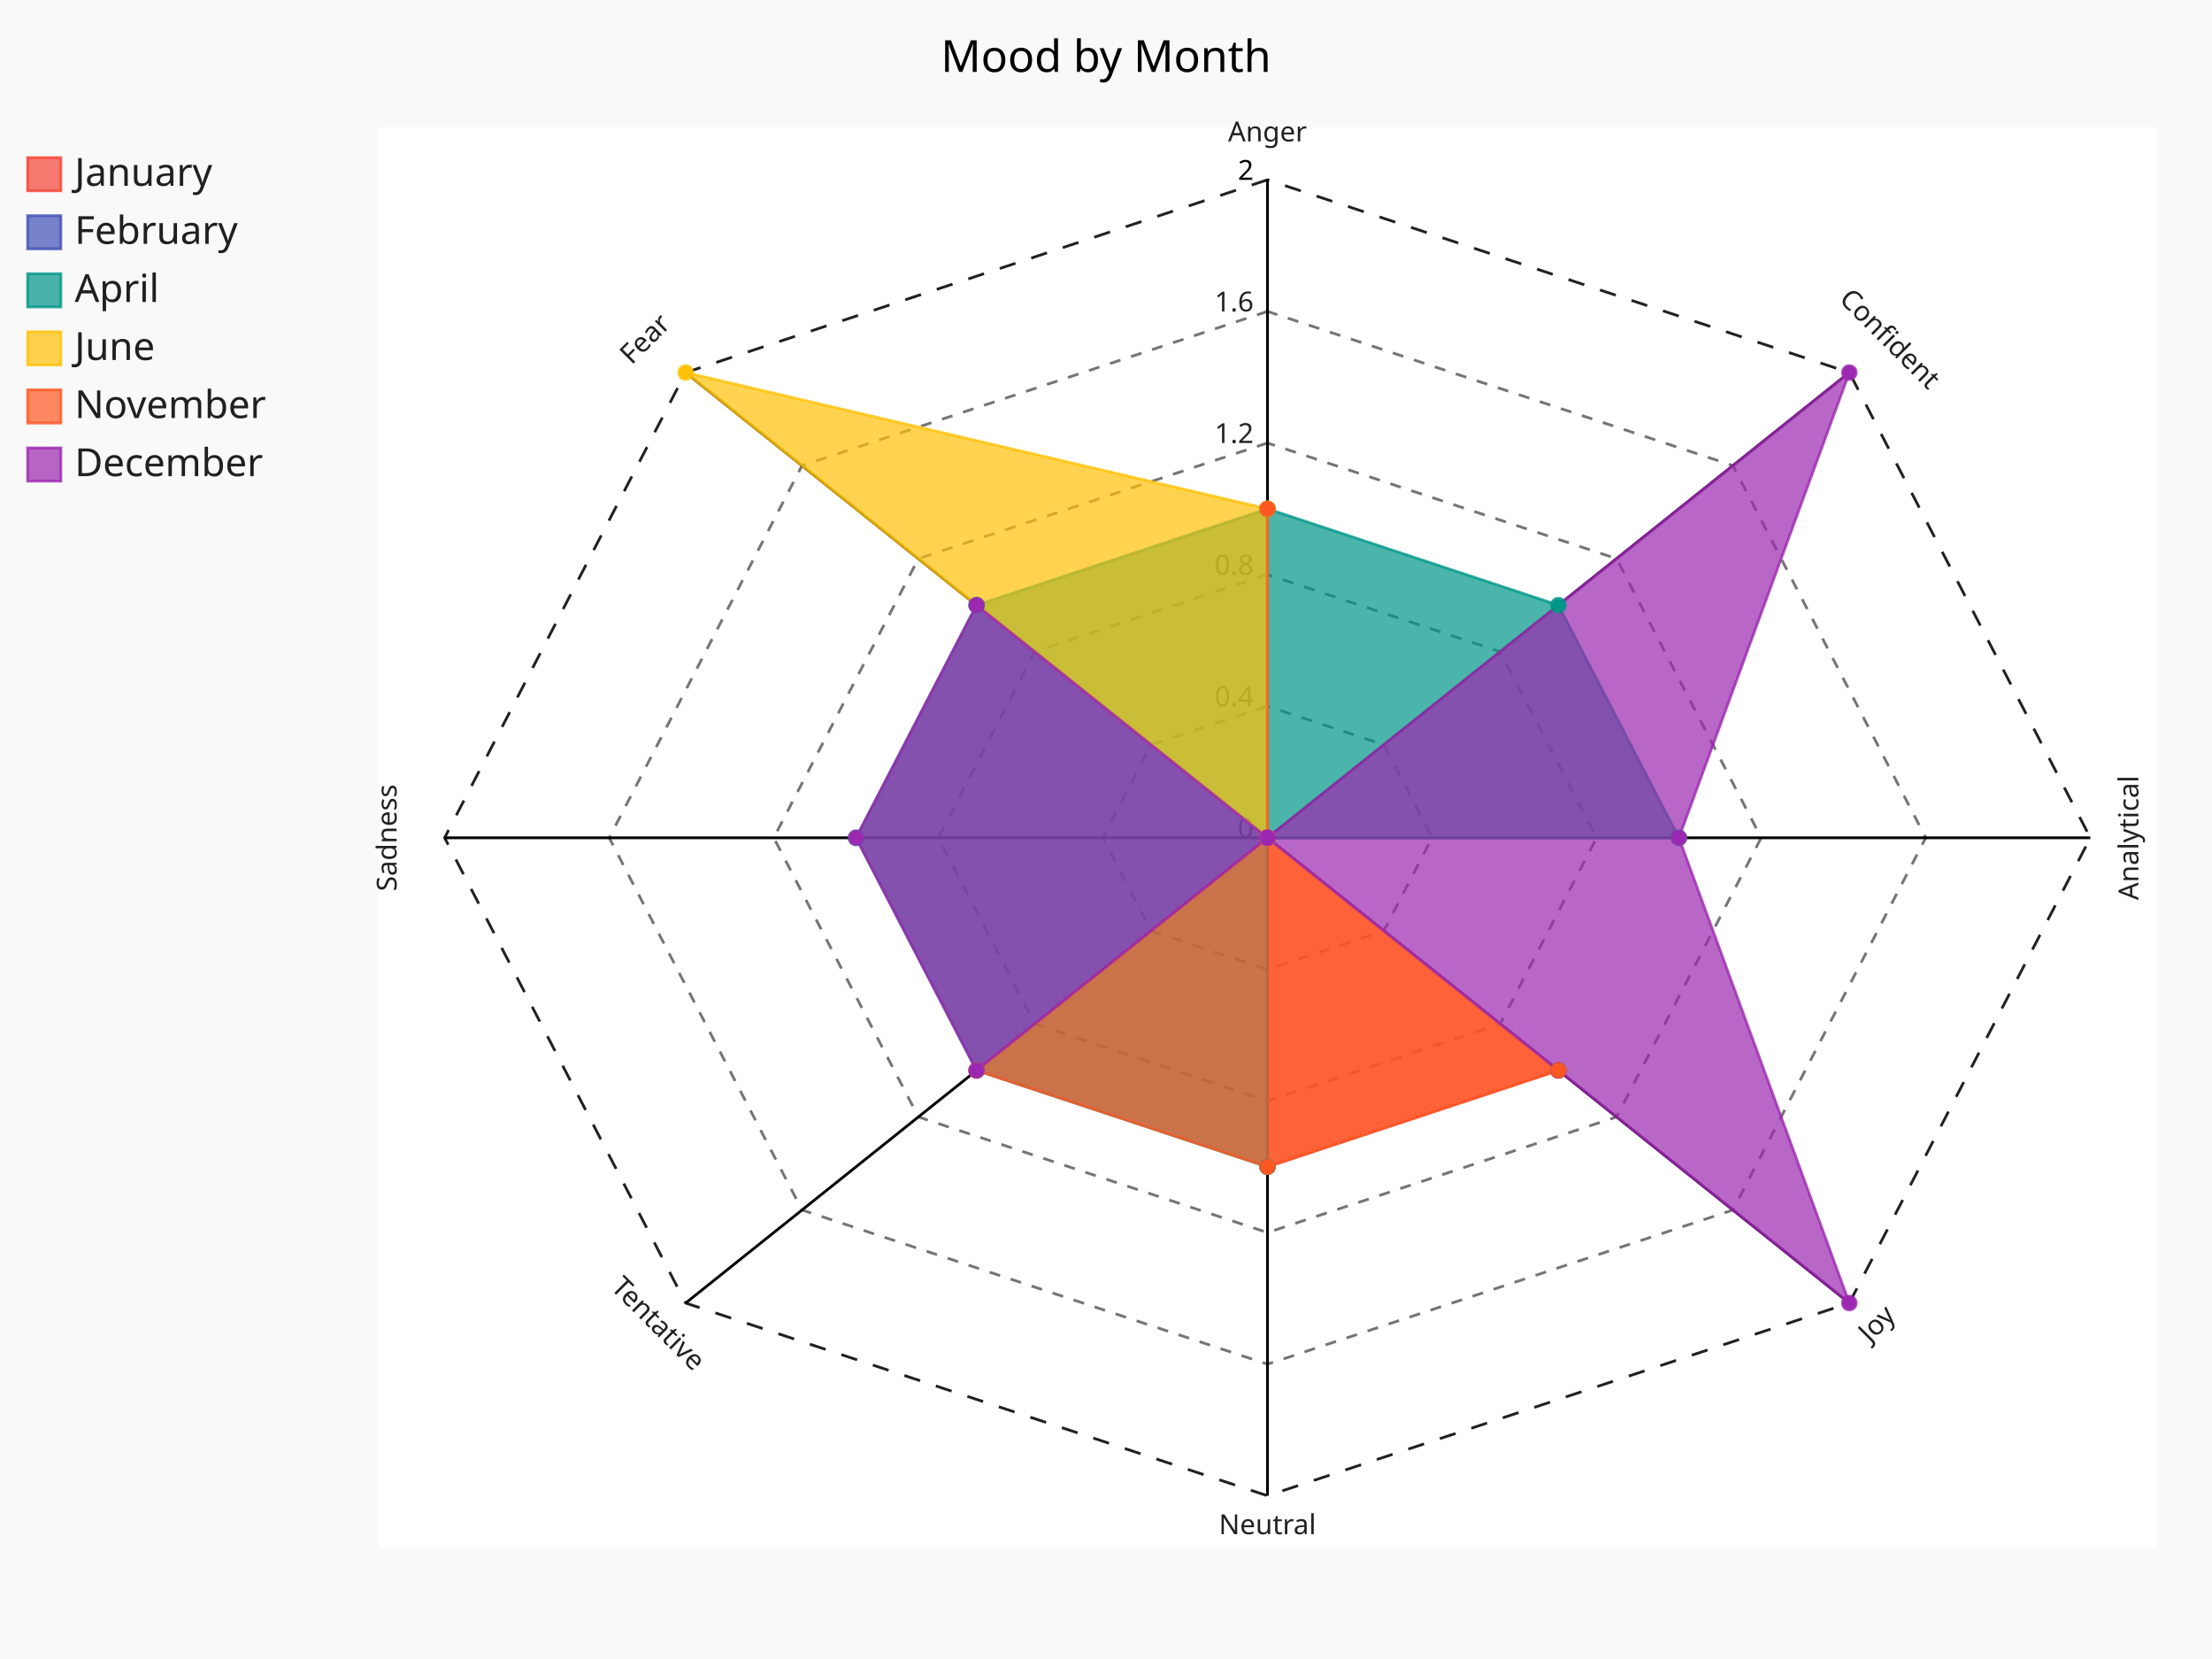
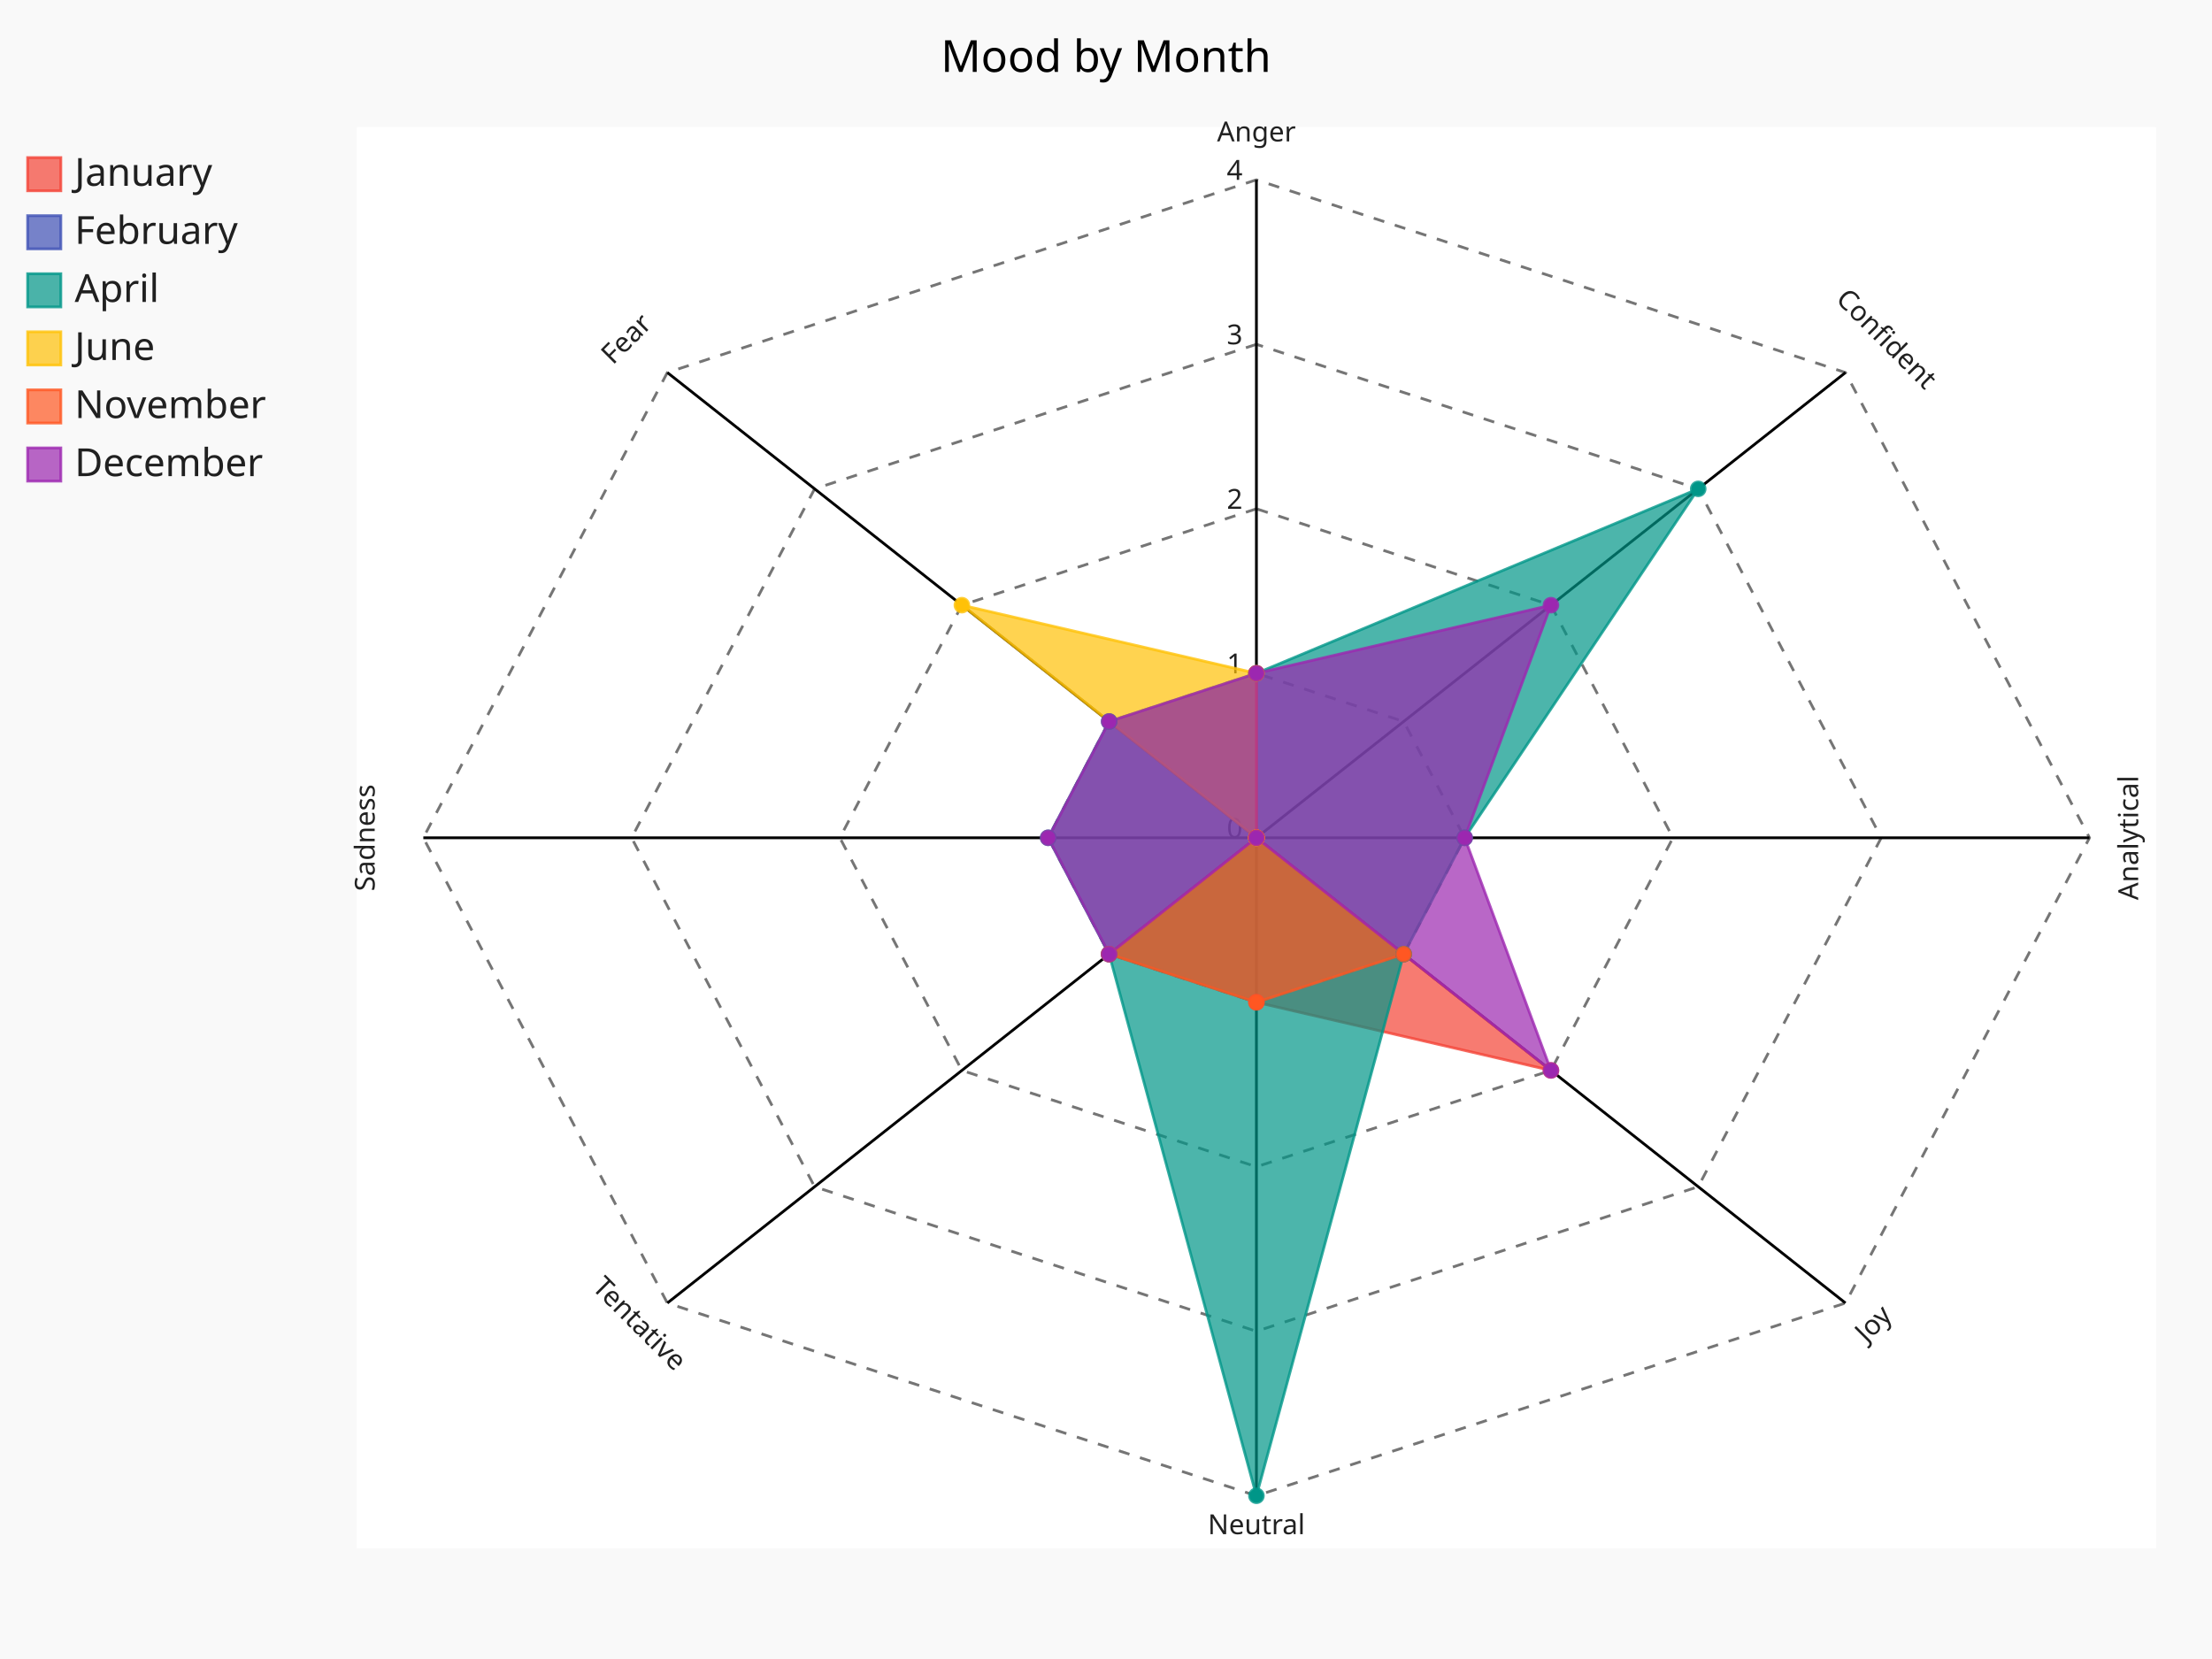
- <svg xmlns="http://www.w3.org/2000/svg" class="pygal-chart" id="chart-c76290f5-1d13-4cca-9b65-c8f0446e092b" viewBox="0 0 800 600">
+ <svg xmlns="http://www.w3.org/2000/svg" class="pygal-chart" id="chart-17ba0d86-9c27-4725-b83d-a4967a7018a6" viewBox="0 0 800 600">
  <defs>
-     <style type="text/css">#chart-c76290f5-1d13-4cca-9b65-c8f0446e092b{-webkit-user-select:none;-webkit-font-smoothing:antialiased;font-family:Raleway}#chart-c76290f5-1d13-4cca-9b65-c8f0446e092b .title{font-family:Raleway;font-size:16px}#chart-c76290f5-1d13-4cca-9b65-c8f0446e092b .legends .legend text{font-family:Raleway;font-size:14px}#chart-c76290f5-1d13-4cca-9b65-c8f0446e092b .axis text{font-family:Raleway;font-size:10px}#chart-c76290f5-1d13-4cca-9b65-c8f0446e092b .axis text.major{font-family:Raleway;font-size:10px}#chart-c76290f5-1d13-4cca-9b65-c8f0446e092b .text-overlay text.value{font-family:Raleway;font-size:16px}#chart-c76290f5-1d13-4cca-9b65-c8f0446e092b .text-overlay text.label{font-family:Raleway;font-size:10px}#chart-c76290f5-1d13-4cca-9b65-c8f0446e092b .tooltip{font-family:Raleway;font-size:14px}#chart-c76290f5-1d13-4cca-9b65-c8f0446e092b text.no_data{font-family:Raleway;font-size:64px}
- #chart-c76290f5-1d13-4cca-9b65-c8f0446e092b{background-color:rgba(249,249,249,1)}#chart-c76290f5-1d13-4cca-9b65-c8f0446e092b path,#chart-c76290f5-1d13-4cca-9b65-c8f0446e092b line,#chart-c76290f5-1d13-4cca-9b65-c8f0446e092b rect,#chart-c76290f5-1d13-4cca-9b65-c8f0446e092b circle{-webkit-transition:150ms;-moz-transition:150ms;transition:150ms}#chart-c76290f5-1d13-4cca-9b65-c8f0446e092b .graph &gt; .background{fill:rgba(249,249,249,1)}#chart-c76290f5-1d13-4cca-9b65-c8f0446e092b .plot &gt; .background{fill:rgba(255,255,255,1)}#chart-c76290f5-1d13-4cca-9b65-c8f0446e092b .graph{fill:rgba(0,0,0,.87)}#chart-c76290f5-1d13-4cca-9b65-c8f0446e092b text.no_data{fill:rgba(0,0,0,1)}#chart-c76290f5-1d13-4cca-9b65-c8f0446e092b .title{fill:rgba(0,0,0,1)}#chart-c76290f5-1d13-4cca-9b65-c8f0446e092b .legends .legend text{fill:rgba(0,0,0,.87)}#chart-c76290f5-1d13-4cca-9b65-c8f0446e092b .legends .legend:hover text{fill:rgba(0,0,0,1)}#chart-c76290f5-1d13-4cca-9b65-c8f0446e092b .axis .line{stroke:rgba(0,0,0,1)}#chart-c76290f5-1d13-4cca-9b65-c8f0446e092b .axis .guide.line{stroke:rgba(0,0,0,.54)}#chart-c76290f5-1d13-4cca-9b65-c8f0446e092b .axis .major.line{stroke:rgba(0,0,0,.87)}#chart-c76290f5-1d13-4cca-9b65-c8f0446e092b .axis text.major{fill:rgba(0,0,0,1)}#chart-c76290f5-1d13-4cca-9b65-c8f0446e092b .axis.y .guides:hover .guide.line,#chart-c76290f5-1d13-4cca-9b65-c8f0446e092b .line-graph .axis.x .guides:hover .guide.line,#chart-c76290f5-1d13-4cca-9b65-c8f0446e092b .stackedline-graph .axis.x .guides:hover .guide.line,#chart-c76290f5-1d13-4cca-9b65-c8f0446e092b .xy-graph .axis.x .guides:hover .guide.line{stroke:rgba(0,0,0,1)}#chart-c76290f5-1d13-4cca-9b65-c8f0446e092b .axis .guides:hover text{fill:rgba(0,0,0,1)}#chart-c76290f5-1d13-4cca-9b65-c8f0446e092b .reactive{fill-opacity:.7;stroke-opacity:.8}#chart-c76290f5-1d13-4cca-9b65-c8f0446e092b .ci{stroke:rgba(0,0,0,.87)}#chart-c76290f5-1d13-4cca-9b65-c8f0446e092b .reactive.active,#chart-c76290f5-1d13-4cca-9b65-c8f0446e092b .active .reactive{fill-opacity:.8;stroke-opacity:.9;stroke-width:4}#chart-c76290f5-1d13-4cca-9b65-c8f0446e092b .ci .reactive.active{stroke-width:1.5}#chart-c76290f5-1d13-4cca-9b65-c8f0446e092b .series text{fill:rgba(0,0,0,1)}#chart-c76290f5-1d13-4cca-9b65-c8f0446e092b .tooltip rect{fill:rgba(255,255,255,1);stroke:rgba(0,0,0,1);-webkit-transition:opacity 150ms;-moz-transition:opacity 150ms;transition:opacity 150ms}#chart-c76290f5-1d13-4cca-9b65-c8f0446e092b .tooltip .label{fill:rgba(0,0,0,.87)}#chart-c76290f5-1d13-4cca-9b65-c8f0446e092b .tooltip .label{fill:rgba(0,0,0,.87)}#chart-c76290f5-1d13-4cca-9b65-c8f0446e092b .tooltip .legend{font-size:.8em;fill:rgba(0,0,0,.54)}#chart-c76290f5-1d13-4cca-9b65-c8f0446e092b .tooltip .x_label{font-size:.6em;fill:rgba(0,0,0,1)}#chart-c76290f5-1d13-4cca-9b65-c8f0446e092b .tooltip .xlink{font-size:.5em;text-decoration:underline}#chart-c76290f5-1d13-4cca-9b65-c8f0446e092b .tooltip .value{font-size:1.5em}#chart-c76290f5-1d13-4cca-9b65-c8f0446e092b .bound{font-size:.5em}#chart-c76290f5-1d13-4cca-9b65-c8f0446e092b .max-value{font-size:.75em;fill:rgba(0,0,0,.54)}#chart-c76290f5-1d13-4cca-9b65-c8f0446e092b .map-element{fill:rgba(255,255,255,1);stroke:rgba(0,0,0,.54) !important}#chart-c76290f5-1d13-4cca-9b65-c8f0446e092b .map-element .reactive{fill-opacity:inherit;stroke-opacity:inherit}#chart-c76290f5-1d13-4cca-9b65-c8f0446e092b .color-0,#chart-c76290f5-1d13-4cca-9b65-c8f0446e092b .color-0 a:visited{stroke:#F44336;fill:#F44336}#chart-c76290f5-1d13-4cca-9b65-c8f0446e092b .color-1,#chart-c76290f5-1d13-4cca-9b65-c8f0446e092b .color-1 a:visited{stroke:#3F51B5;fill:#3F51B5}#chart-c76290f5-1d13-4cca-9b65-c8f0446e092b .color-2,#chart-c76290f5-1d13-4cca-9b65-c8f0446e092b .color-2 a:visited{stroke:#009688;fill:#009688}#chart-c76290f5-1d13-4cca-9b65-c8f0446e092b .color-3,#chart-c76290f5-1d13-4cca-9b65-c8f0446e092b .color-3 a:visited{stroke:#FFC107;fill:#FFC107}#chart-c76290f5-1d13-4cca-9b65-c8f0446e092b .color-4,#chart-c76290f5-1d13-4cca-9b65-c8f0446e092b .color-4 a:visited{stroke:#FF5722;fill:#FF5722}#chart-c76290f5-1d13-4cca-9b65-c8f0446e092b .color-5,#chart-c76290f5-1d13-4cca-9b65-c8f0446e092b .color-5 a:visited{stroke:#9C27B0;fill:#9C27B0}#chart-c76290f5-1d13-4cca-9b65-c8f0446e092b .text-overlay .color-0 text{fill:black}#chart-c76290f5-1d13-4cca-9b65-c8f0446e092b .text-overlay .color-1 text{fill:black}#chart-c76290f5-1d13-4cca-9b65-c8f0446e092b .text-overlay .color-2 text{fill:black}#chart-c76290f5-1d13-4cca-9b65-c8f0446e092b .text-overlay .color-3 text{fill:black}#chart-c76290f5-1d13-4cca-9b65-c8f0446e092b .text-overlay .color-4 text{fill:black}#chart-c76290f5-1d13-4cca-9b65-c8f0446e092b .text-overlay .color-5 text{fill:black}
- #chart-c76290f5-1d13-4cca-9b65-c8f0446e092b text.no_data{text-anchor:middle}#chart-c76290f5-1d13-4cca-9b65-c8f0446e092b .guide.line{fill:none}#chart-c76290f5-1d13-4cca-9b65-c8f0446e092b .centered{text-anchor:middle}#chart-c76290f5-1d13-4cca-9b65-c8f0446e092b .title{text-anchor:middle}#chart-c76290f5-1d13-4cca-9b65-c8f0446e092b .legends .legend text{fill-opacity:1}#chart-c76290f5-1d13-4cca-9b65-c8f0446e092b .axis.x text{text-anchor:middle}#chart-c76290f5-1d13-4cca-9b65-c8f0446e092b .axis.x:not(.web) text[transform]{text-anchor:start}#chart-c76290f5-1d13-4cca-9b65-c8f0446e092b .axis.x:not(.web) text[transform].backwards{text-anchor:end}#chart-c76290f5-1d13-4cca-9b65-c8f0446e092b .axis.y text{text-anchor:end}#chart-c76290f5-1d13-4cca-9b65-c8f0446e092b .axis.y text[transform].backwards{text-anchor:start}#chart-c76290f5-1d13-4cca-9b65-c8f0446e092b .axis.y2 text{text-anchor:start}#chart-c76290f5-1d13-4cca-9b65-c8f0446e092b .axis.y2 text[transform].backwards{text-anchor:end}#chart-c76290f5-1d13-4cca-9b65-c8f0446e092b .axis .guide.line{stroke-dasharray:4,4}#chart-c76290f5-1d13-4cca-9b65-c8f0446e092b .axis .major.guide.line{stroke-dasharray:6,6}#chart-c76290f5-1d13-4cca-9b65-c8f0446e092b .horizontal .axis.y .guide.line,#chart-c76290f5-1d13-4cca-9b65-c8f0446e092b .horizontal .axis.y2 .guide.line,#chart-c76290f5-1d13-4cca-9b65-c8f0446e092b .vertical .axis.x .guide.line{opacity:0}#chart-c76290f5-1d13-4cca-9b65-c8f0446e092b .horizontal .axis.always_show .guide.line,#chart-c76290f5-1d13-4cca-9b65-c8f0446e092b .vertical .axis.always_show .guide.line{opacity:1 !important}#chart-c76290f5-1d13-4cca-9b65-c8f0446e092b .axis.y .guides:hover .guide.line,#chart-c76290f5-1d13-4cca-9b65-c8f0446e092b .axis.y2 .guides:hover .guide.line,#chart-c76290f5-1d13-4cca-9b65-c8f0446e092b .axis.x .guides:hover .guide.line{opacity:1}#chart-c76290f5-1d13-4cca-9b65-c8f0446e092b .axis .guides:hover text{opacity:1}#chart-c76290f5-1d13-4cca-9b65-c8f0446e092b .nofill{fill:none}#chart-c76290f5-1d13-4cca-9b65-c8f0446e092b .subtle-fill{fill-opacity:.2}#chart-c76290f5-1d13-4cca-9b65-c8f0446e092b .dot{stroke-width:1px;fill-opacity:1}#chart-c76290f5-1d13-4cca-9b65-c8f0446e092b .dot.active{stroke-width:5px}#chart-c76290f5-1d13-4cca-9b65-c8f0446e092b .dot.negative{fill:transparent}#chart-c76290f5-1d13-4cca-9b65-c8f0446e092b text,#chart-c76290f5-1d13-4cca-9b65-c8f0446e092b tspan{stroke:none !important}#chart-c76290f5-1d13-4cca-9b65-c8f0446e092b .series text.active{opacity:1}#chart-c76290f5-1d13-4cca-9b65-c8f0446e092b .tooltip rect{fill-opacity:.95;stroke-width:.5}#chart-c76290f5-1d13-4cca-9b65-c8f0446e092b .tooltip text{fill-opacity:1}#chart-c76290f5-1d13-4cca-9b65-c8f0446e092b .showable{visibility:hidden}#chart-c76290f5-1d13-4cca-9b65-c8f0446e092b .showable.shown{visibility:visible}#chart-c76290f5-1d13-4cca-9b65-c8f0446e092b .gauge-background{fill:rgba(229,229,229,1);stroke:none}#chart-c76290f5-1d13-4cca-9b65-c8f0446e092b .bg-lines{stroke:rgba(249,249,249,1);stroke-width:2px}</style>
+     <style type="text/css">#chart-17ba0d86-9c27-4725-b83d-a4967a7018a6{-webkit-user-select:none;-webkit-font-smoothing:antialiased;font-family:Raleway}#chart-17ba0d86-9c27-4725-b83d-a4967a7018a6 .title{font-family:Raleway;font-size:16px}#chart-17ba0d86-9c27-4725-b83d-a4967a7018a6 .legends .legend text{font-family:Raleway;font-size:14px}#chart-17ba0d86-9c27-4725-b83d-a4967a7018a6 .axis text{font-family:Raleway;font-size:10px}#chart-17ba0d86-9c27-4725-b83d-a4967a7018a6 .axis text.major{font-family:Raleway;font-size:10px}#chart-17ba0d86-9c27-4725-b83d-a4967a7018a6 .text-overlay text.value{font-family:Raleway;font-size:16px}#chart-17ba0d86-9c27-4725-b83d-a4967a7018a6 .text-overlay text.label{font-family:Raleway;font-size:10px}#chart-17ba0d86-9c27-4725-b83d-a4967a7018a6 .tooltip{font-family:Raleway;font-size:14px}#chart-17ba0d86-9c27-4725-b83d-a4967a7018a6 text.no_data{font-family:Raleway;font-size:64px}
+ #chart-17ba0d86-9c27-4725-b83d-a4967a7018a6{background-color:rgba(249,249,249,1)}#chart-17ba0d86-9c27-4725-b83d-a4967a7018a6 path,#chart-17ba0d86-9c27-4725-b83d-a4967a7018a6 line,#chart-17ba0d86-9c27-4725-b83d-a4967a7018a6 rect,#chart-17ba0d86-9c27-4725-b83d-a4967a7018a6 circle{-webkit-transition:150ms;-moz-transition:150ms;transition:150ms}#chart-17ba0d86-9c27-4725-b83d-a4967a7018a6 .graph &gt; .background{fill:rgba(249,249,249,1)}#chart-17ba0d86-9c27-4725-b83d-a4967a7018a6 .plot &gt; .background{fill:rgba(255,255,255,1)}#chart-17ba0d86-9c27-4725-b83d-a4967a7018a6 .graph{fill:rgba(0,0,0,.87)}#chart-17ba0d86-9c27-4725-b83d-a4967a7018a6 text.no_data{fill:rgba(0,0,0,1)}#chart-17ba0d86-9c27-4725-b83d-a4967a7018a6 .title{fill:rgba(0,0,0,1)}#chart-17ba0d86-9c27-4725-b83d-a4967a7018a6 .legends .legend text{fill:rgba(0,0,0,.87)}#chart-17ba0d86-9c27-4725-b83d-a4967a7018a6 .legends .legend:hover text{fill:rgba(0,0,0,1)}#chart-17ba0d86-9c27-4725-b83d-a4967a7018a6 .axis .line{stroke:rgba(0,0,0,1)}#chart-17ba0d86-9c27-4725-b83d-a4967a7018a6 .axis .guide.line{stroke:rgba(0,0,0,.54)}#chart-17ba0d86-9c27-4725-b83d-a4967a7018a6 .axis .major.line{stroke:rgba(0,0,0,.87)}#chart-17ba0d86-9c27-4725-b83d-a4967a7018a6 .axis text.major{fill:rgba(0,0,0,1)}#chart-17ba0d86-9c27-4725-b83d-a4967a7018a6 .axis.y .guides:hover .guide.line,#chart-17ba0d86-9c27-4725-b83d-a4967a7018a6 .line-graph .axis.x .guides:hover .guide.line,#chart-17ba0d86-9c27-4725-b83d-a4967a7018a6 .stackedline-graph .axis.x .guides:hover .guide.line,#chart-17ba0d86-9c27-4725-b83d-a4967a7018a6 .xy-graph .axis.x .guides:hover .guide.line{stroke:rgba(0,0,0,1)}#chart-17ba0d86-9c27-4725-b83d-a4967a7018a6 .axis .guides:hover text{fill:rgba(0,0,0,1)}#chart-17ba0d86-9c27-4725-b83d-a4967a7018a6 .reactive{fill-opacity:.7;stroke-opacity:.8}#chart-17ba0d86-9c27-4725-b83d-a4967a7018a6 .ci{stroke:rgba(0,0,0,.87)}#chart-17ba0d86-9c27-4725-b83d-a4967a7018a6 .reactive.active,#chart-17ba0d86-9c27-4725-b83d-a4967a7018a6 .active .reactive{fill-opacity:.8;stroke-opacity:.9;stroke-width:4}#chart-17ba0d86-9c27-4725-b83d-a4967a7018a6 .ci .reactive.active{stroke-width:1.5}#chart-17ba0d86-9c27-4725-b83d-a4967a7018a6 .series text{fill:rgba(0,0,0,1)}#chart-17ba0d86-9c27-4725-b83d-a4967a7018a6 .tooltip rect{fill:rgba(255,255,255,1);stroke:rgba(0,0,0,1);-webkit-transition:opacity 150ms;-moz-transition:opacity 150ms;transition:opacity 150ms}#chart-17ba0d86-9c27-4725-b83d-a4967a7018a6 .tooltip .label{fill:rgba(0,0,0,.87)}#chart-17ba0d86-9c27-4725-b83d-a4967a7018a6 .tooltip .label{fill:rgba(0,0,0,.87)}#chart-17ba0d86-9c27-4725-b83d-a4967a7018a6 .tooltip .legend{font-size:.8em;fill:rgba(0,0,0,.54)}#chart-17ba0d86-9c27-4725-b83d-a4967a7018a6 .tooltip .x_label{font-size:.6em;fill:rgba(0,0,0,1)}#chart-17ba0d86-9c27-4725-b83d-a4967a7018a6 .tooltip .xlink{font-size:.5em;text-decoration:underline}#chart-17ba0d86-9c27-4725-b83d-a4967a7018a6 .tooltip .value{font-size:1.5em}#chart-17ba0d86-9c27-4725-b83d-a4967a7018a6 .bound{font-size:.5em}#chart-17ba0d86-9c27-4725-b83d-a4967a7018a6 .max-value{font-size:.75em;fill:rgba(0,0,0,.54)}#chart-17ba0d86-9c27-4725-b83d-a4967a7018a6 .map-element{fill:rgba(255,255,255,1);stroke:rgba(0,0,0,.54) !important}#chart-17ba0d86-9c27-4725-b83d-a4967a7018a6 .map-element .reactive{fill-opacity:inherit;stroke-opacity:inherit}#chart-17ba0d86-9c27-4725-b83d-a4967a7018a6 .color-0,#chart-17ba0d86-9c27-4725-b83d-a4967a7018a6 .color-0 a:visited{stroke:#F44336;fill:#F44336}#chart-17ba0d86-9c27-4725-b83d-a4967a7018a6 .color-1,#chart-17ba0d86-9c27-4725-b83d-a4967a7018a6 .color-1 a:visited{stroke:#3F51B5;fill:#3F51B5}#chart-17ba0d86-9c27-4725-b83d-a4967a7018a6 .color-2,#chart-17ba0d86-9c27-4725-b83d-a4967a7018a6 .color-2 a:visited{stroke:#009688;fill:#009688}#chart-17ba0d86-9c27-4725-b83d-a4967a7018a6 .color-3,#chart-17ba0d86-9c27-4725-b83d-a4967a7018a6 .color-3 a:visited{stroke:#FFC107;fill:#FFC107}#chart-17ba0d86-9c27-4725-b83d-a4967a7018a6 .color-4,#chart-17ba0d86-9c27-4725-b83d-a4967a7018a6 .color-4 a:visited{stroke:#FF5722;fill:#FF5722}#chart-17ba0d86-9c27-4725-b83d-a4967a7018a6 .color-5,#chart-17ba0d86-9c27-4725-b83d-a4967a7018a6 .color-5 a:visited{stroke:#9C27B0;fill:#9C27B0}#chart-17ba0d86-9c27-4725-b83d-a4967a7018a6 .text-overlay .color-0 text{fill:black}#chart-17ba0d86-9c27-4725-b83d-a4967a7018a6 .text-overlay .color-1 text{fill:black}#chart-17ba0d86-9c27-4725-b83d-a4967a7018a6 .text-overlay .color-2 text{fill:black}#chart-17ba0d86-9c27-4725-b83d-a4967a7018a6 .text-overlay .color-3 text{fill:black}#chart-17ba0d86-9c27-4725-b83d-a4967a7018a6 .text-overlay .color-4 text{fill:black}#chart-17ba0d86-9c27-4725-b83d-a4967a7018a6 .text-overlay .color-5 text{fill:black}
+ #chart-17ba0d86-9c27-4725-b83d-a4967a7018a6 text.no_data{text-anchor:middle}#chart-17ba0d86-9c27-4725-b83d-a4967a7018a6 .guide.line{fill:none}#chart-17ba0d86-9c27-4725-b83d-a4967a7018a6 .centered{text-anchor:middle}#chart-17ba0d86-9c27-4725-b83d-a4967a7018a6 .title{text-anchor:middle}#chart-17ba0d86-9c27-4725-b83d-a4967a7018a6 .legends .legend text{fill-opacity:1}#chart-17ba0d86-9c27-4725-b83d-a4967a7018a6 .axis.x text{text-anchor:middle}#chart-17ba0d86-9c27-4725-b83d-a4967a7018a6 .axis.x:not(.web) text[transform]{text-anchor:start}#chart-17ba0d86-9c27-4725-b83d-a4967a7018a6 .axis.x:not(.web) text[transform].backwards{text-anchor:end}#chart-17ba0d86-9c27-4725-b83d-a4967a7018a6 .axis.y text{text-anchor:end}#chart-17ba0d86-9c27-4725-b83d-a4967a7018a6 .axis.y text[transform].backwards{text-anchor:start}#chart-17ba0d86-9c27-4725-b83d-a4967a7018a6 .axis.y2 text{text-anchor:start}#chart-17ba0d86-9c27-4725-b83d-a4967a7018a6 .axis.y2 text[transform].backwards{text-anchor:end}#chart-17ba0d86-9c27-4725-b83d-a4967a7018a6 .axis .guide.line{stroke-dasharray:4,4}#chart-17ba0d86-9c27-4725-b83d-a4967a7018a6 .axis .major.guide.line{stroke-dasharray:6,6}#chart-17ba0d86-9c27-4725-b83d-a4967a7018a6 .horizontal .axis.y .guide.line,#chart-17ba0d86-9c27-4725-b83d-a4967a7018a6 .horizontal .axis.y2 .guide.line,#chart-17ba0d86-9c27-4725-b83d-a4967a7018a6 .vertical .axis.x .guide.line{opacity:0}#chart-17ba0d86-9c27-4725-b83d-a4967a7018a6 .horizontal .axis.always_show .guide.line,#chart-17ba0d86-9c27-4725-b83d-a4967a7018a6 .vertical .axis.always_show .guide.line{opacity:1 !important}#chart-17ba0d86-9c27-4725-b83d-a4967a7018a6 .axis.y .guides:hover .guide.line,#chart-17ba0d86-9c27-4725-b83d-a4967a7018a6 .axis.y2 .guides:hover .guide.line,#chart-17ba0d86-9c27-4725-b83d-a4967a7018a6 .axis.x .guides:hover .guide.line{opacity:1}#chart-17ba0d86-9c27-4725-b83d-a4967a7018a6 .axis .guides:hover text{opacity:1}#chart-17ba0d86-9c27-4725-b83d-a4967a7018a6 .nofill{fill:none}#chart-17ba0d86-9c27-4725-b83d-a4967a7018a6 .subtle-fill{fill-opacity:.2}#chart-17ba0d86-9c27-4725-b83d-a4967a7018a6 .dot{stroke-width:1px;fill-opacity:1}#chart-17ba0d86-9c27-4725-b83d-a4967a7018a6 .dot.active{stroke-width:5px}#chart-17ba0d86-9c27-4725-b83d-a4967a7018a6 .dot.negative{fill:transparent}#chart-17ba0d86-9c27-4725-b83d-a4967a7018a6 text,#chart-17ba0d86-9c27-4725-b83d-a4967a7018a6 tspan{stroke:none !important}#chart-17ba0d86-9c27-4725-b83d-a4967a7018a6 .series text.active{opacity:1}#chart-17ba0d86-9c27-4725-b83d-a4967a7018a6 .tooltip rect{fill-opacity:.95;stroke-width:.5}#chart-17ba0d86-9c27-4725-b83d-a4967a7018a6 .tooltip text{fill-opacity:1}#chart-17ba0d86-9c27-4725-b83d-a4967a7018a6 .showable{visibility:hidden}#chart-17ba0d86-9c27-4725-b83d-a4967a7018a6 .showable.shown{visibility:visible}#chart-17ba0d86-9c27-4725-b83d-a4967a7018a6 .gauge-background{fill:rgba(229,229,229,1);stroke:none}#chart-17ba0d86-9c27-4725-b83d-a4967a7018a6 .bg-lines{stroke:rgba(249,249,249,1);stroke-width:2px}</style>
  </defs>
  <g class="graph radar-graph vertical">
    <rect class="background" height="600" width="800" x="0" y="0" />
-     <g class="plot" transform="translate(137, 46)">
-       <rect class="background" height="514" width="642.8" x="0" y="0" />
+     <g class="plot" transform="translate(129, 46)">
+       <rect class="background" height="514" width="650.8" x="0" y="0" />
      <g class="axis y web">
        <g class="guides">
-           <path class="major guide line" d="M321.4 19.037 L110.97 88.735 23.807 257 110.97 425.265 321.4 494.963 531.83 425.265 618.993 257 531.83 88.735 321.4 19.037 Z" />
-           <text class="major" x="316.4" y="19.037">2</text>
-         </g>
-         <g class="guides">
-           <path class="guide line" d="M321.4 66.63 L153.056 122.388 83.326 257 153.056 391.612 321.4 447.37 489.744 391.612 559.474 257 489.744 122.388 321.4 66.63 Z" />
-           <text class="" x="316.4" y="66.63">1.6</text>
-         </g>
-         <g class="guides">
-           <path class="guide line" d="M321.4 114.222 L195.142 156.041 142.844 257 195.142 357.959 321.4 399.778 447.658 357.959 499.956 257 447.658 156.041 321.4 114.222 Z" />
-           <text class="" x="316.4" y="114.222">1.2</text>
-         </g>
-         <g class="guides">
-           <path class="guide line" d="M321.4 161.815 L237.228 189.694 202.363 257 237.228 324.306 321.4 352.185 405.572 324.306 440.437 257 405.572 189.694 321.4 161.815 Z" />
-           <text class="" x="316.4" y="161.815">0.8</text>
-         </g>
-         <g class="guides">
-           <path class="guide line" d="M321.4 209.407 L279.314 223.347 261.881 257 279.314 290.653 321.4 304.593 363.486 290.653 380.919 257 363.486 223.347 321.4 209.407 Z" />
-           <text class="" x="316.4" y="209.407">0.4</text>
-         </g>
-         <g class="guides">
-           <path class="major guide line" d="M321.4 257 L321.4 257 321.4 257 321.4 257 321.4 257 321.4 257 321.4 257 321.4 257 321.4 257 Z" />
-           <text class="major" x="316.4" y="257.0">0</text>
+           <path class="guide line" d="M325.4 19.037 L112.351 88.735 24.104 257 112.351 425.265 325.4 494.963 538.449 425.265 626.696 257 538.449 88.735 325.4 19.037 Z" />
+           <text class="" x="320.4" y="19.037">4</text>
+         </g>
+         <g class="guides">
+           <path class="guide line" d="M325.4 78.528 L165.614 130.801 99.428 257 165.614 383.199 325.4 435.472 485.186 383.199 551.372 257 485.186 130.801 325.4 78.528 Z" />
+           <text class="" x="320.4" y="78.528">3</text>
+         </g>
+         <g class="guides">
+           <path class="guide line" d="M325.4 138.019 L218.876 172.867 174.752 257 218.876 341.133 325.4 375.981 431.924 341.133 476.048 257 431.924 172.867 325.4 138.019 Z" />
+           <text class="" x="320.4" y="138.019">2</text>
+         </g>
+         <g class="guides">
+           <path class="guide line" d="M325.4 197.509 L272.138 214.934 250.076 257 272.138 299.066 325.4 316.491 378.662 299.066 400.724 257 378.662 214.934 325.4 197.509 Z" />
+           <text class="" x="320.4" y="197.509">1</text>
+         </g>
+         <g class="guides">
+           <path class="major guide line" d="M325.4 257 L325.4 257 325.4 257 325.4 257 325.4 257 325.4 257 325.4 257 325.4 257 325.4 257 Z" />
+           <text class="major" x="320.4" y="257.0">0</text>
        </g>
      </g>
      <g class="axis x web">
        <g class="guides">
-           <path class="line" d="M321.4 257 L321.4 19.037" />
-           <text class="" transform="rotate(0 321.4 5.14)" x="321.4" y="5.14">Anger</text>
-         </g>
-         <g class="guides">
-           <path class="line" d="M321.4 257 L110.97 88.735" />
-           <text class="" transform="rotate(-45 98.68116 78.90809)" x="98.681" y="78.908">Fear</text>
-         </g>
-         <g class="guides">
-           <path class="line" d="M321.4 257 L23.807 257" />
-           <text class="" transform="rotate(-90 6.428 257)" x="6.428" y="257">Sadness</text>
-         </g>
-         <g class="guides">
-           <path class="line" d="M321.4 257 L110.97 425.265" />
-           <text class="" transform="rotate(-315 98.68116 435.0919)" x="98.681" y="435.092">Tentative</text>
-         </g>
-         <g class="guides">
-           <path class="line" d="M321.4 257 L321.4 494.963" />
-           <text class="" transform="rotate(-360 321.4 508.86)" x="321.4" y="508.86">Neutral</text>
-         </g>
-         <g class="guides">
-           <path class="line" d="M321.4 257 L531.83 425.265" />
-           <text class="" transform="rotate(-405 544.1188 435.0919)" x="544.119" y="435.092">Joy</text>
-         </g>
-         <g class="guides">
-           <path class="line" d="M321.4 257 L618.993 257" />
-           <text class="" transform="rotate(-450 636.372 257)" x="636.372" y="257">Analytical</text>
-         </g>
-         <g class="guides">
-           <path class="line" d="M321.4 257 L531.83 88.735" />
-           <text class="" transform="rotate(-315 544.1188 78.90809)" x="544.119" y="78.908">Confident</text>
+           <path class="line" d="M325.4 257 L325.4 19.037" />
+           <text class="" transform="rotate(0 325.4 5.14)" x="325.4" y="5.14">Anger</text>
+         </g>
+         <g class="guides">
+           <path class="line" d="M325.4 257 L112.351 88.735" />
+           <text class="" transform="rotate(-45 99.9093 78.90809)" x="99.909" y="78.908">Fear</text>
+         </g>
+         <g class="guides">
+           <path class="line" d="M325.4 257 L24.104 257" />
+           <text class="" transform="rotate(-90 6.508 257)" x="6.508" y="257">Sadness</text>
+         </g>
+         <g class="guides">
+           <path class="line" d="M325.4 257 L112.351 425.265" />
+           <text class="" transform="rotate(-315 99.9093 435.0919)" x="99.909" y="435.092">Tentative</text>
+         </g>
+         <g class="guides">
+           <path class="line" d="M325.4 257 L325.4 494.963" />
+           <text class="" transform="rotate(-360 325.4 508.86)" x="325.4" y="508.86">Neutral</text>
+         </g>
+         <g class="guides">
+           <path class="line" d="M325.4 257 L538.449 425.265" />
+           <text class="" transform="rotate(-405 550.8907 435.0919)" x="550.891" y="435.092">Joy</text>
+         </g>
+         <g class="guides">
+           <path class="line" d="M325.4 257 L626.696 257" />
+           <text class="" transform="rotate(-450 644.292 257)" x="644.292" y="257">Analytical</text>
+         </g>
+         <g class="guides">
+           <path class="line" d="M325.4 257 L538.449 88.735" />
+           <text class="" transform="rotate(-315 550.8907 78.90809)" x="550.891" y="78.908">Confident</text>
        </g>
      </g>
      <g class="series serie-0 color-0">
-         <path class="line reactive" d="M321.4 257 L321.4 257 321.4 257 321.4 257 321.4 375.981 426.615 341.133 321.4 257 321.4 257 Z" />
+         <path class="line reactive" d="M325.4 257 L325.4 257 325.4 257 272.138 299.066 325.4 316.491 431.924 341.133 325.4 257 325.4 257 Z" />
      </g>
      <g class="series serie-1 color-1">
-         <path class="line reactive" d="M321.4 257 L321.4 257 321.4 257 321.4 257 321.4 257 426.615 341.133 321.4 257 321.4 257 Z" />
+         <path class="line reactive" d="M325.4 257 L325.4 257 325.4 257 325.4 257 325.4 257 378.662 299.066 325.4 257 325.4 257 Z" />
      </g>
      <g class="series serie-2 color-2">
-         <path class="line reactive" d="M321.4 138.019 L216.185 172.867 172.604 257 216.185 341.133 321.4 375.981 321.4 257 470.196 257 426.615 172.867 Z" />
+         <path class="line reactive" d="M325.4 197.509 L272.138 214.934 250.076 257 272.138 299.066 325.4 494.963 378.662 299.066 400.724 257 485.186 130.801 Z" />
      </g>
      <g class="series serie-3 color-3">
-         <path class="line reactive" d="M321.4 138.019 L110.97 88.735 321.4 257 321.4 257 321.4 257 321.4 257 321.4 257 321.4 257 Z" />
+         <path class="line reactive" d="M325.4 197.509 L218.876 172.867 325.4 257 325.4 257 325.4 257 325.4 257 325.4 257 325.4 257 Z" />
      </g>
      <g class="series serie-4 color-4">
-         <path class="line reactive" d="M321.4 138.019 L321.4 257 321.4 257 216.185 341.133 321.4 375.981 426.615 341.133 321.4 257 321.4 257 Z" />
+         <path class="line reactive" d="M325.4 197.509 L325.4 257 325.4 257 272.138 299.066 325.4 316.491 378.662 299.066 325.4 257 325.4 257 Z" />
      </g>
      <g class="series serie-5 color-5">
-         <path class="line reactive" d="M321.4 257 L216.185 172.867 172.604 257 216.185 341.133 321.4 257 531.83 425.265 470.196 257 531.83 88.735 Z" />
+         <path class="line reactive" d="M325.4 197.509 L272.138 214.934 250.076 257 272.138 299.066 325.4 257 431.924 341.133 400.724 257 431.924 172.867 Z" />
      </g>
    </g>
    <g class="titles">
      <text class="title plot_title" x="400.0" y="26">Mood by Month</text>
    </g>
-     <g class="plot overlay" transform="translate(137, 46)">
+     <g class="plot overlay" transform="translate(129, 46)">
      <g class="series serie-0 color-0">
        <g class="dots">
-           <circle class="dot reactive tooltip-trigger" cx="321.4" cy="257.0" r="2.5" />
-         </g>
-         <g class="dots">
-           <circle class="dot reactive tooltip-trigger" cx="321.4" cy="257.0" r="2.5" />
-         </g>
-         <g class="dots">
-           <circle class="dot reactive tooltip-trigger" cx="321.4" cy="257.0" r="2.5" />
-         </g>
-         <g class="dots">
-           <circle class="dot reactive tooltip-trigger" cx="321.4" cy="257.0" r="2.5" />
-         </g>
-         <g class="dots">
-           <circle class="dot reactive tooltip-trigger" cx="321.4" cy="375.981" r="2.5" />
-         </g>
-         <g class="dots">
-           <circle class="dot reactive tooltip-trigger" cx="426.615" cy="341.133" r="2.5" />
-         </g>
-         <g class="dots">
-           <circle class="dot reactive tooltip-trigger" cx="321.4" cy="257.0" r="2.5" />
-         </g>
-         <g class="dots">
-           <circle class="dot reactive tooltip-trigger" cx="321.4" cy="257.0" r="2.5" />
+           <circle class="dot reactive tooltip-trigger" cx="325.4" cy="257.0" r="2.5" />
+         </g>
+         <g class="dots">
+           <circle class="dot reactive tooltip-trigger" cx="325.4" cy="257.0" r="2.5" />
+         </g>
+         <g class="dots">
+           <circle class="dot reactive tooltip-trigger" cx="325.4" cy="257.0" r="2.5" />
+         </g>
+         <g class="dots">
+           <circle class="dot reactive tooltip-trigger" cx="272.138" cy="299.066" r="2.5" />
+         </g>
+         <g class="dots">
+           <circle class="dot reactive tooltip-trigger" cx="325.4" cy="316.491" r="2.5" />
+         </g>
+         <g class="dots">
+           <circle class="dot reactive tooltip-trigger" cx="431.924" cy="341.133" r="2.5" />
+         </g>
+         <g class="dots">
+           <circle class="dot reactive tooltip-trigger" cx="325.4" cy="257.0" r="2.5" />
+         </g>
+         <g class="dots">
+           <circle class="dot reactive tooltip-trigger" cx="325.4" cy="257.0" r="2.5" />
        </g>
      </g>
      <g class="series serie-1 color-1">
        <g class="dots">
-           <circle class="dot reactive tooltip-trigger" cx="321.4" cy="257.0" r="2.5" />
-         </g>
-         <g class="dots">
-           <circle class="dot reactive tooltip-trigger" cx="321.4" cy="257.0" r="2.5" />
-         </g>
-         <g class="dots">
-           <circle class="dot reactive tooltip-trigger" cx="321.4" cy="257.0" r="2.5" />
-         </g>
-         <g class="dots">
-           <circle class="dot reactive tooltip-trigger" cx="321.4" cy="257.0" r="2.5" />
-         </g>
-         <g class="dots">
-           <circle class="dot reactive tooltip-trigger" cx="321.4" cy="257.0" r="2.5" />
-         </g>
-         <g class="dots">
-           <circle class="dot reactive tooltip-trigger" cx="426.615" cy="341.133" r="2.5" />
-         </g>
-         <g class="dots">
-           <circle class="dot reactive tooltip-trigger" cx="321.4" cy="257.0" r="2.5" />
-         </g>
-         <g class="dots">
-           <circle class="dot reactive tooltip-trigger" cx="321.4" cy="257.0" r="2.5" />
+           <circle class="dot reactive tooltip-trigger" cx="325.4" cy="257.0" r="2.5" />
+         </g>
+         <g class="dots">
+           <circle class="dot reactive tooltip-trigger" cx="325.4" cy="257.0" r="2.5" />
+         </g>
+         <g class="dots">
+           <circle class="dot reactive tooltip-trigger" cx="325.4" cy="257.0" r="2.5" />
+         </g>
+         <g class="dots">
+           <circle class="dot reactive tooltip-trigger" cx="325.4" cy="257.0" r="2.5" />
+         </g>
+         <g class="dots">
+           <circle class="dot reactive tooltip-trigger" cx="325.4" cy="257.0" r="2.5" />
+         </g>
+         <g class="dots">
+           <circle class="dot reactive tooltip-trigger" cx="378.662" cy="299.066" r="2.5" />
+         </g>
+         <g class="dots">
+           <circle class="dot reactive tooltip-trigger" cx="325.4" cy="257.0" r="2.5" />
+         </g>
+         <g class="dots">
+           <circle class="dot reactive tooltip-trigger" cx="325.4" cy="257.0" r="2.5" />
        </g>
      </g>
      <g class="series serie-2 color-2">
        <g class="dots">
-           <circle class="dot reactive tooltip-trigger" cx="321.4" cy="138.019" r="2.5" />
-         </g>
-         <g class="dots">
-           <circle class="dot reactive tooltip-trigger" cx="216.185" cy="172.867" r="2.5" />
-         </g>
-         <g class="dots">
-           <circle class="dot reactive tooltip-trigger" cx="172.604" cy="257.0" r="2.5" />
-         </g>
-         <g class="dots">
-           <circle class="dot reactive tooltip-trigger" cx="216.185" cy="341.133" r="2.5" />
-         </g>
-         <g class="dots">
-           <circle class="dot reactive tooltip-trigger" cx="321.4" cy="375.981" r="2.5" />
-         </g>
-         <g class="dots">
-           <circle class="dot reactive tooltip-trigger" cx="321.4" cy="257.0" r="2.5" />
-         </g>
-         <g class="dots">
-           <circle class="dot reactive tooltip-trigger" cx="470.196" cy="257" r="2.5" />
-         </g>
-         <g class="dots">
-           <circle class="dot reactive tooltip-trigger" cx="426.615" cy="172.867" r="2.5" />
+           <circle class="dot reactive tooltip-trigger" cx="325.4" cy="197.509" r="2.5" />
+         </g>
+         <g class="dots">
+           <circle class="dot reactive tooltip-trigger" cx="272.138" cy="214.934" r="2.5" />
+         </g>
+         <g class="dots">
+           <circle class="dot reactive tooltip-trigger" cx="250.076" cy="257.0" r="2.5" />
+         </g>
+         <g class="dots">
+           <circle class="dot reactive tooltip-trigger" cx="272.138" cy="299.066" r="2.5" />
+         </g>
+         <g class="dots">
+           <circle class="dot reactive tooltip-trigger" cx="325.4" cy="494.963" r="2.5" />
+         </g>
+         <g class="dots">
+           <circle class="dot reactive tooltip-trigger" cx="378.662" cy="299.066" r="2.5" />
+         </g>
+         <g class="dots">
+           <circle class="dot reactive tooltip-trigger" cx="400.724" cy="257.0" r="2.5" />
+         </g>
+         <g class="dots">
+           <circle class="dot reactive tooltip-trigger" cx="485.186" cy="130.801" r="2.5" />
        </g>
      </g>
      <g class="series serie-3 color-3">
        <g class="dots">
-           <circle class="dot reactive tooltip-trigger" cx="321.4" cy="138.019" r="2.5" />
-         </g>
-         <g class="dots">
-           <circle class="dot reactive tooltip-trigger" cx="110.97" cy="88.735" r="2.5" />
-         </g>
-         <g class="dots">
-           <circle class="dot reactive tooltip-trigger" cx="321.4" cy="257.0" r="2.5" />
-         </g>
-         <g class="dots">
-           <circle class="dot reactive tooltip-trigger" cx="321.4" cy="257.0" r="2.5" />
-         </g>
-         <g class="dots">
-           <circle class="dot reactive tooltip-trigger" cx="321.4" cy="257.0" r="2.5" />
-         </g>
-         <g class="dots">
-           <circle class="dot reactive tooltip-trigger" cx="321.4" cy="257.0" r="2.5" />
-         </g>
-         <g class="dots">
-           <circle class="dot reactive tooltip-trigger" cx="321.4" cy="257.0" r="2.5" />
-         </g>
-         <g class="dots">
-           <circle class="dot reactive tooltip-trigger" cx="321.4" cy="257.0" r="2.5" />
+           <circle class="dot reactive tooltip-trigger" cx="325.4" cy="197.509" r="2.5" />
+         </g>
+         <g class="dots">
+           <circle class="dot reactive tooltip-trigger" cx="218.876" cy="172.867" r="2.5" />
+         </g>
+         <g class="dots">
+           <circle class="dot reactive tooltip-trigger" cx="325.4" cy="257.0" r="2.5" />
+         </g>
+         <g class="dots">
+           <circle class="dot reactive tooltip-trigger" cx="325.4" cy="257.0" r="2.5" />
+         </g>
+         <g class="dots">
+           <circle class="dot reactive tooltip-trigger" cx="325.4" cy="257.0" r="2.5" />
+         </g>
+         <g class="dots">
+           <circle class="dot reactive tooltip-trigger" cx="325.4" cy="257.0" r="2.5" />
+         </g>
+         <g class="dots">
+           <circle class="dot reactive tooltip-trigger" cx="325.4" cy="257.0" r="2.5" />
+         </g>
+         <g class="dots">
+           <circle class="dot reactive tooltip-trigger" cx="325.4" cy="257.0" r="2.5" />
        </g>
      </g>
      <g class="series serie-4 color-4">
        <g class="dots">
-           <circle class="dot reactive tooltip-trigger" cx="321.4" cy="138.019" r="2.5" />
-         </g>
-         <g class="dots">
-           <circle class="dot reactive tooltip-trigger" cx="321.4" cy="257.0" r="2.5" />
-         </g>
-         <g class="dots">
-           <circle class="dot reactive tooltip-trigger" cx="321.4" cy="257.0" r="2.5" />
-         </g>
-         <g class="dots">
-           <circle class="dot reactive tooltip-trigger" cx="216.185" cy="341.133" r="2.5" />
-         </g>
-         <g class="dots">
-           <circle class="dot reactive tooltip-trigger" cx="321.4" cy="375.981" r="2.5" />
-         </g>
-         <g class="dots">
-           <circle class="dot reactive tooltip-trigger" cx="426.615" cy="341.133" r="2.5" />
-         </g>
-         <g class="dots">
-           <circle class="dot reactive tooltip-trigger" cx="321.4" cy="257.0" r="2.5" />
-         </g>
-         <g class="dots">
-           <circle class="dot reactive tooltip-trigger" cx="321.4" cy="257.0" r="2.5" />
+           <circle class="dot reactive tooltip-trigger" cx="325.4" cy="197.509" r="2.5" />
+         </g>
+         <g class="dots">
+           <circle class="dot reactive tooltip-trigger" cx="325.4" cy="257.0" r="2.5" />
+         </g>
+         <g class="dots">
+           <circle class="dot reactive tooltip-trigger" cx="325.4" cy="257.0" r="2.5" />
+         </g>
+         <g class="dots">
+           <circle class="dot reactive tooltip-trigger" cx="272.138" cy="299.066" r="2.5" />
+         </g>
+         <g class="dots">
+           <circle class="dot reactive tooltip-trigger" cx="325.4" cy="316.491" r="2.5" />
+         </g>
+         <g class="dots">
+           <circle class="dot reactive tooltip-trigger" cx="378.662" cy="299.066" r="2.5" />
+         </g>
+         <g class="dots">
+           <circle class="dot reactive tooltip-trigger" cx="325.4" cy="257.0" r="2.5" />
+         </g>
+         <g class="dots">
+           <circle class="dot reactive tooltip-trigger" cx="325.4" cy="257.0" r="2.5" />
        </g>
      </g>
      <g class="series serie-5 color-5">
        <g class="dots">
-           <circle class="dot reactive tooltip-trigger" cx="321.4" cy="257.0" r="2.5" />
-         </g>
-         <g class="dots">
-           <circle class="dot reactive tooltip-trigger" cx="216.185" cy="172.867" r="2.5" />
-         </g>
-         <g class="dots">
-           <circle class="dot reactive tooltip-trigger" cx="172.604" cy="257.0" r="2.5" />
-         </g>
-         <g class="dots">
-           <circle class="dot reactive tooltip-trigger" cx="216.185" cy="341.133" r="2.5" />
-         </g>
-         <g class="dots">
-           <circle class="dot reactive tooltip-trigger" cx="321.4" cy="257.0" r="2.5" />
-         </g>
-         <g class="dots">
-           <circle class="dot reactive tooltip-trigger" cx="531.83" cy="425.265" r="2.5" />
-         </g>
-         <g class="dots">
-           <circle class="dot reactive tooltip-trigger" cx="470.196" cy="257" r="2.5" />
-         </g>
-         <g class="dots">
-           <circle class="dot reactive tooltip-trigger" cx="531.83" cy="88.735" r="2.5" />
-         </g>
-       </g>
-     </g>
-     <g class="plot text-overlay" transform="translate(137, 46)">
+           <circle class="dot reactive tooltip-trigger" cx="325.4" cy="197.509" r="2.5" />
+         </g>
+         <g class="dots">
+           <circle class="dot reactive tooltip-trigger" cx="272.138" cy="214.934" r="2.5" />
+         </g>
+         <g class="dots">
+           <circle class="dot reactive tooltip-trigger" cx="250.076" cy="257.0" r="2.5" />
+         </g>
+         <g class="dots">
+           <circle class="dot reactive tooltip-trigger" cx="272.138" cy="299.066" r="2.5" />
+         </g>
+         <g class="dots">
+           <circle class="dot reactive tooltip-trigger" cx="325.4" cy="257.0" r="2.5" />
+         </g>
+         <g class="dots">
+           <circle class="dot reactive tooltip-trigger" cx="431.924" cy="341.133" r="2.5" />
+         </g>
+         <g class="dots">
+           <circle class="dot reactive tooltip-trigger" cx="400.724" cy="257.0" r="2.5" />
+         </g>
+         <g class="dots">
+           <circle class="dot reactive tooltip-trigger" cx="431.924" cy="172.867" r="2.5" />
+         </g>
+       </g>
+     </g>
+     <g class="plot text-overlay" transform="translate(129, 46)">
      <g class="series serie-0 color-0" />
      <g class="series serie-1 color-1" />
      <g class="series serie-2 color-2" />
      <g class="series serie-3 color-3" />
      <g class="series serie-4 color-4" />
      <g class="series serie-5 color-5" />
    </g>
-     <g class="plot tooltip-overlay" transform="translate(137, 46)">
+     <g class="plot tooltip-overlay" transform="translate(129, 46)">
      <g class="tooltip" style="opacity: 0" transform="translate(0 0)">
        <rect class="tooltip-box" height="0" rx="0" ry="0" width="0" />
        <g class="text" />
      </g>
    </g>
    <g class="legends" transform="translate(10, 56)">
      <g class="legend reactive activate-serie" id="activate-serie-0">
        <rect class="color-0 reactive" height="12" width="12" x="0.0" y="1.0" />
        <text x="17.0" y="11.2">January</text>
      </g>
      <g class="legend reactive activate-serie" id="activate-serie-1">
        <rect class="color-1 reactive" height="12" width="12" x="0.0" y="22.0" />
        <text x="17.0" y="32.2">February</text>
      </g>
      <g class="legend reactive activate-serie" id="activate-serie-2">
        <rect class="color-2 reactive" height="12" width="12" x="0.0" y="43.0" />
        <text x="17.0" y="53.2">April</text>
      </g>
      <g class="legend reactive activate-serie" id="activate-serie-3">
        <rect class="color-3 reactive" height="12" width="12" x="0.0" y="64.0" />
        <text x="17.0" y="74.2">June</text>
      </g>
      <g class="legend reactive activate-serie" id="activate-serie-4">
        <rect class="color-4 reactive" height="12" width="12" x="0.0" y="85.0" />
        <text x="17.0" y="95.2">November</text>
      </g>
      <g class="legend reactive activate-serie" id="activate-serie-5">
        <rect class="color-5 reactive" height="12" width="12" x="0.0" y="106.0" />
        <text x="17.0" y="116.2">December</text>
      </g>
    </g>
    <g class="legends" transform="translate(790, 56)" />
  </g>
</svg>
